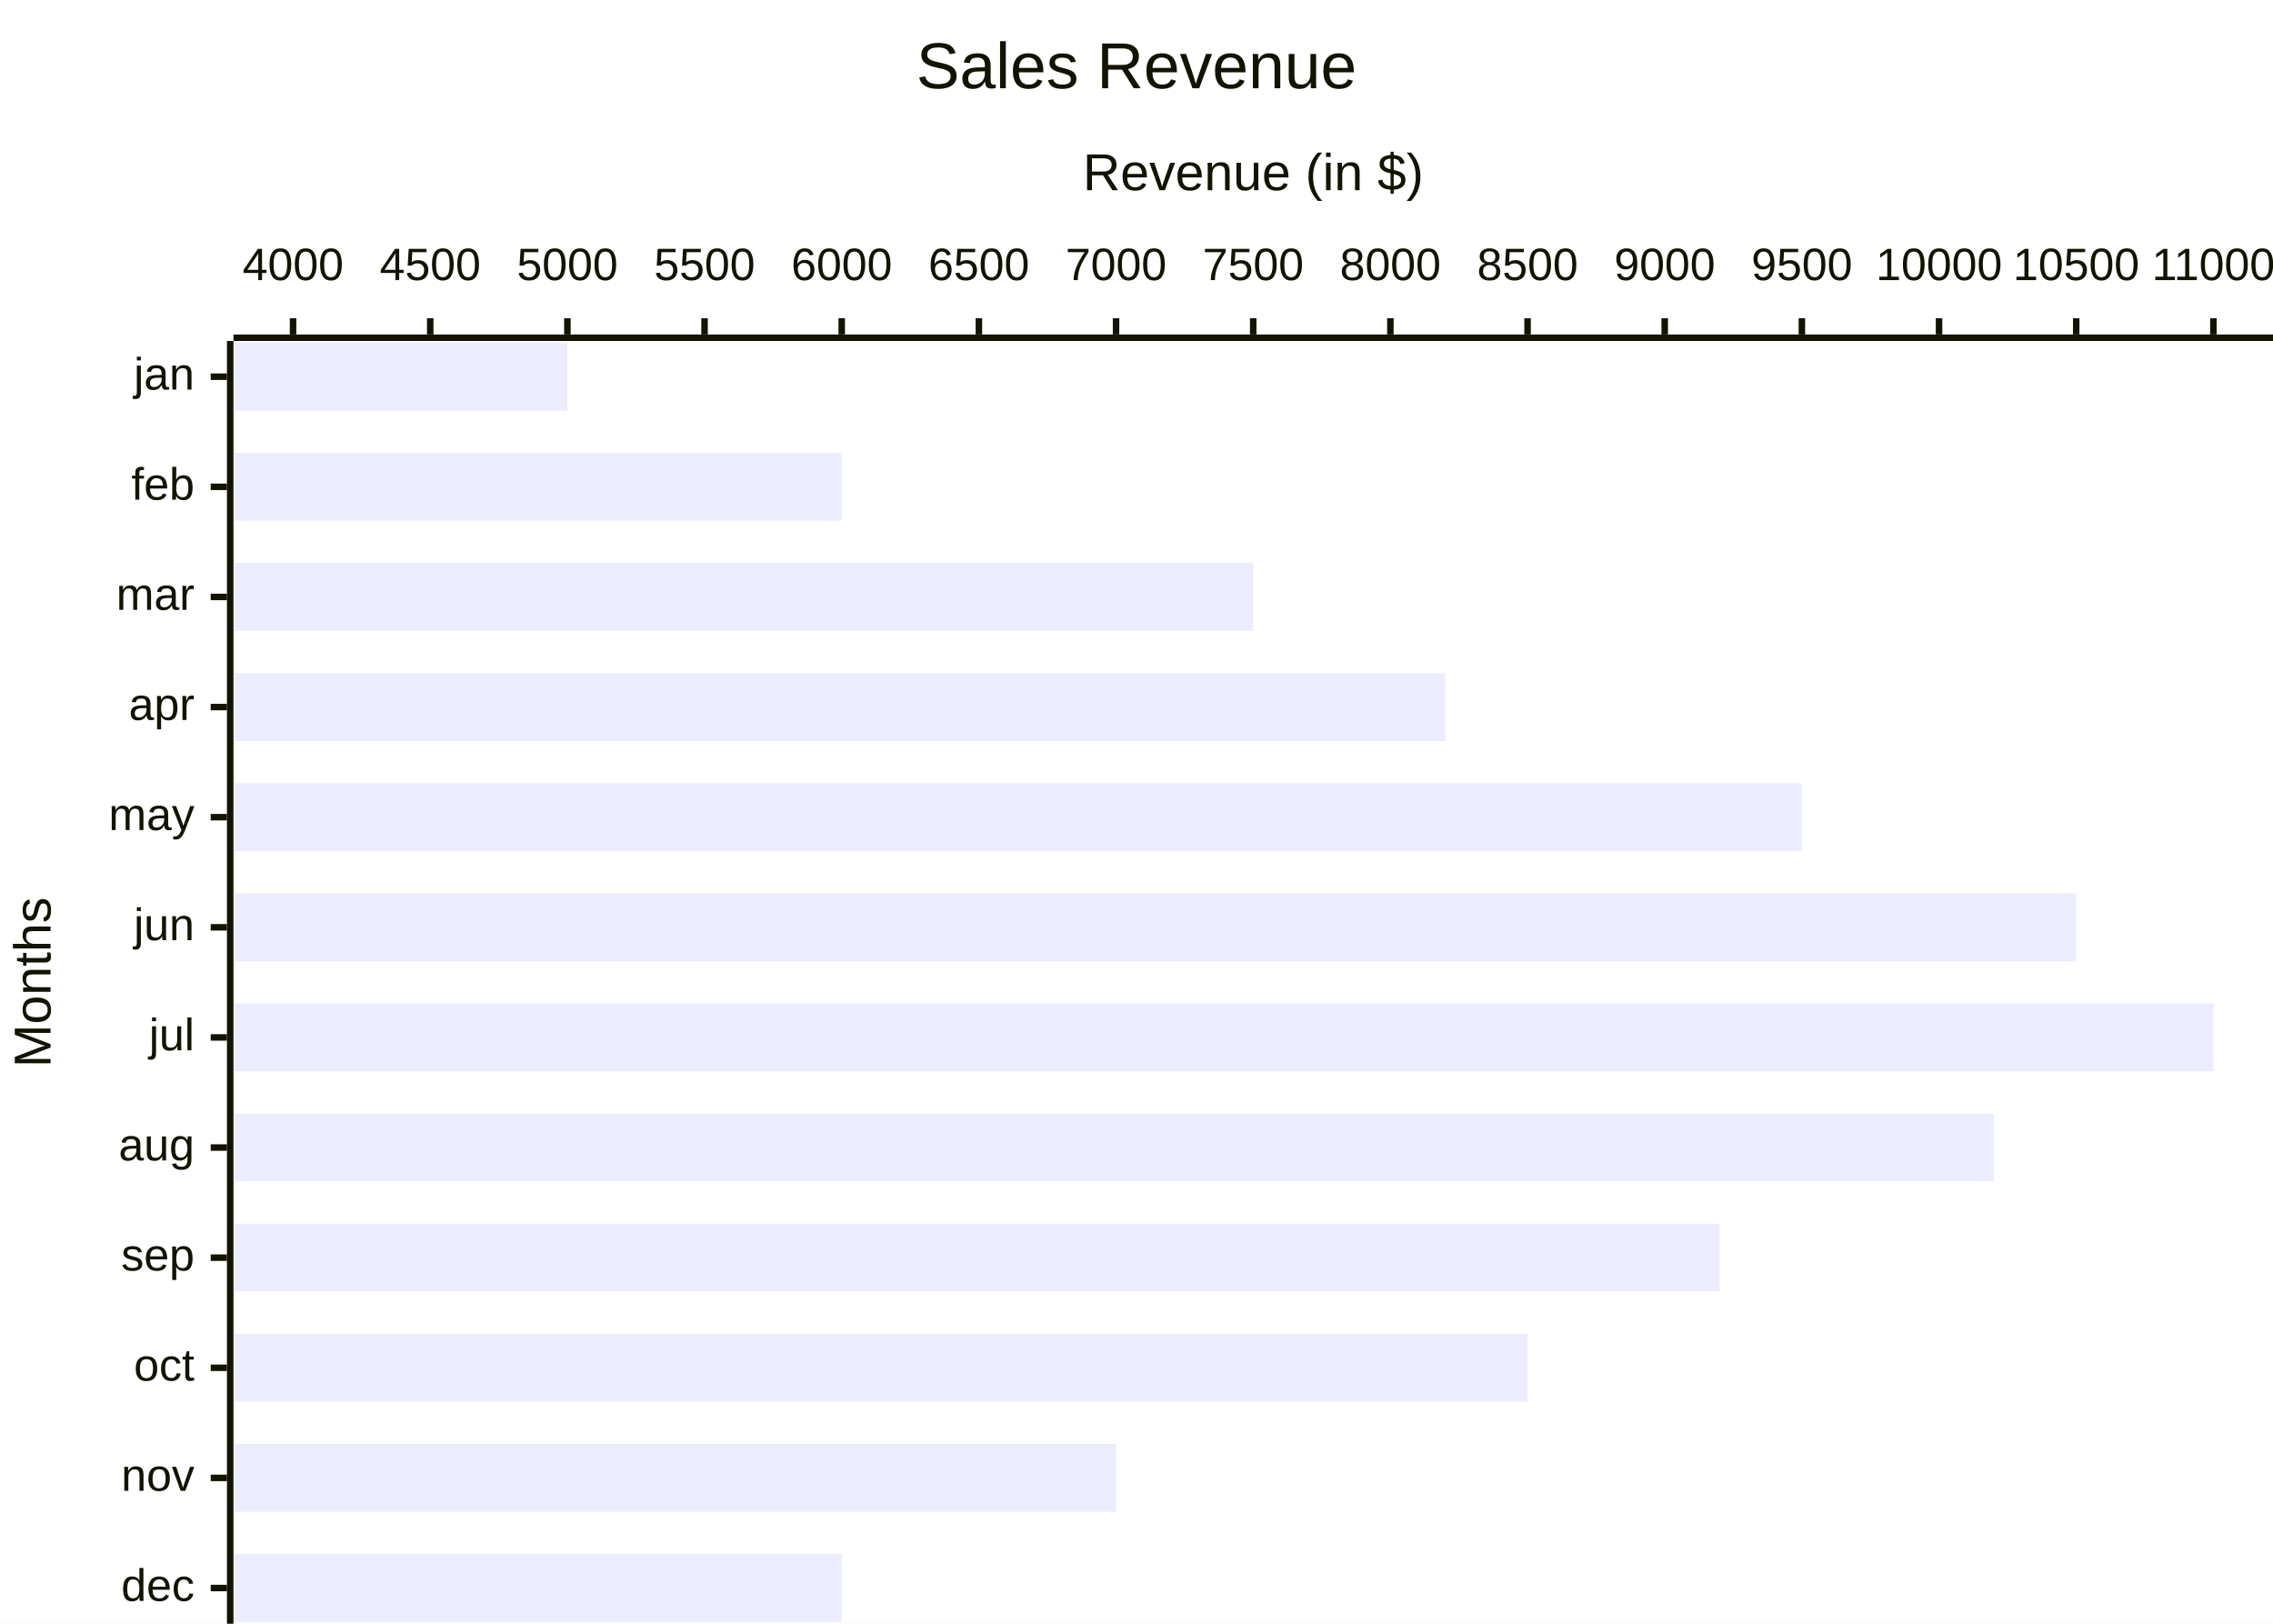
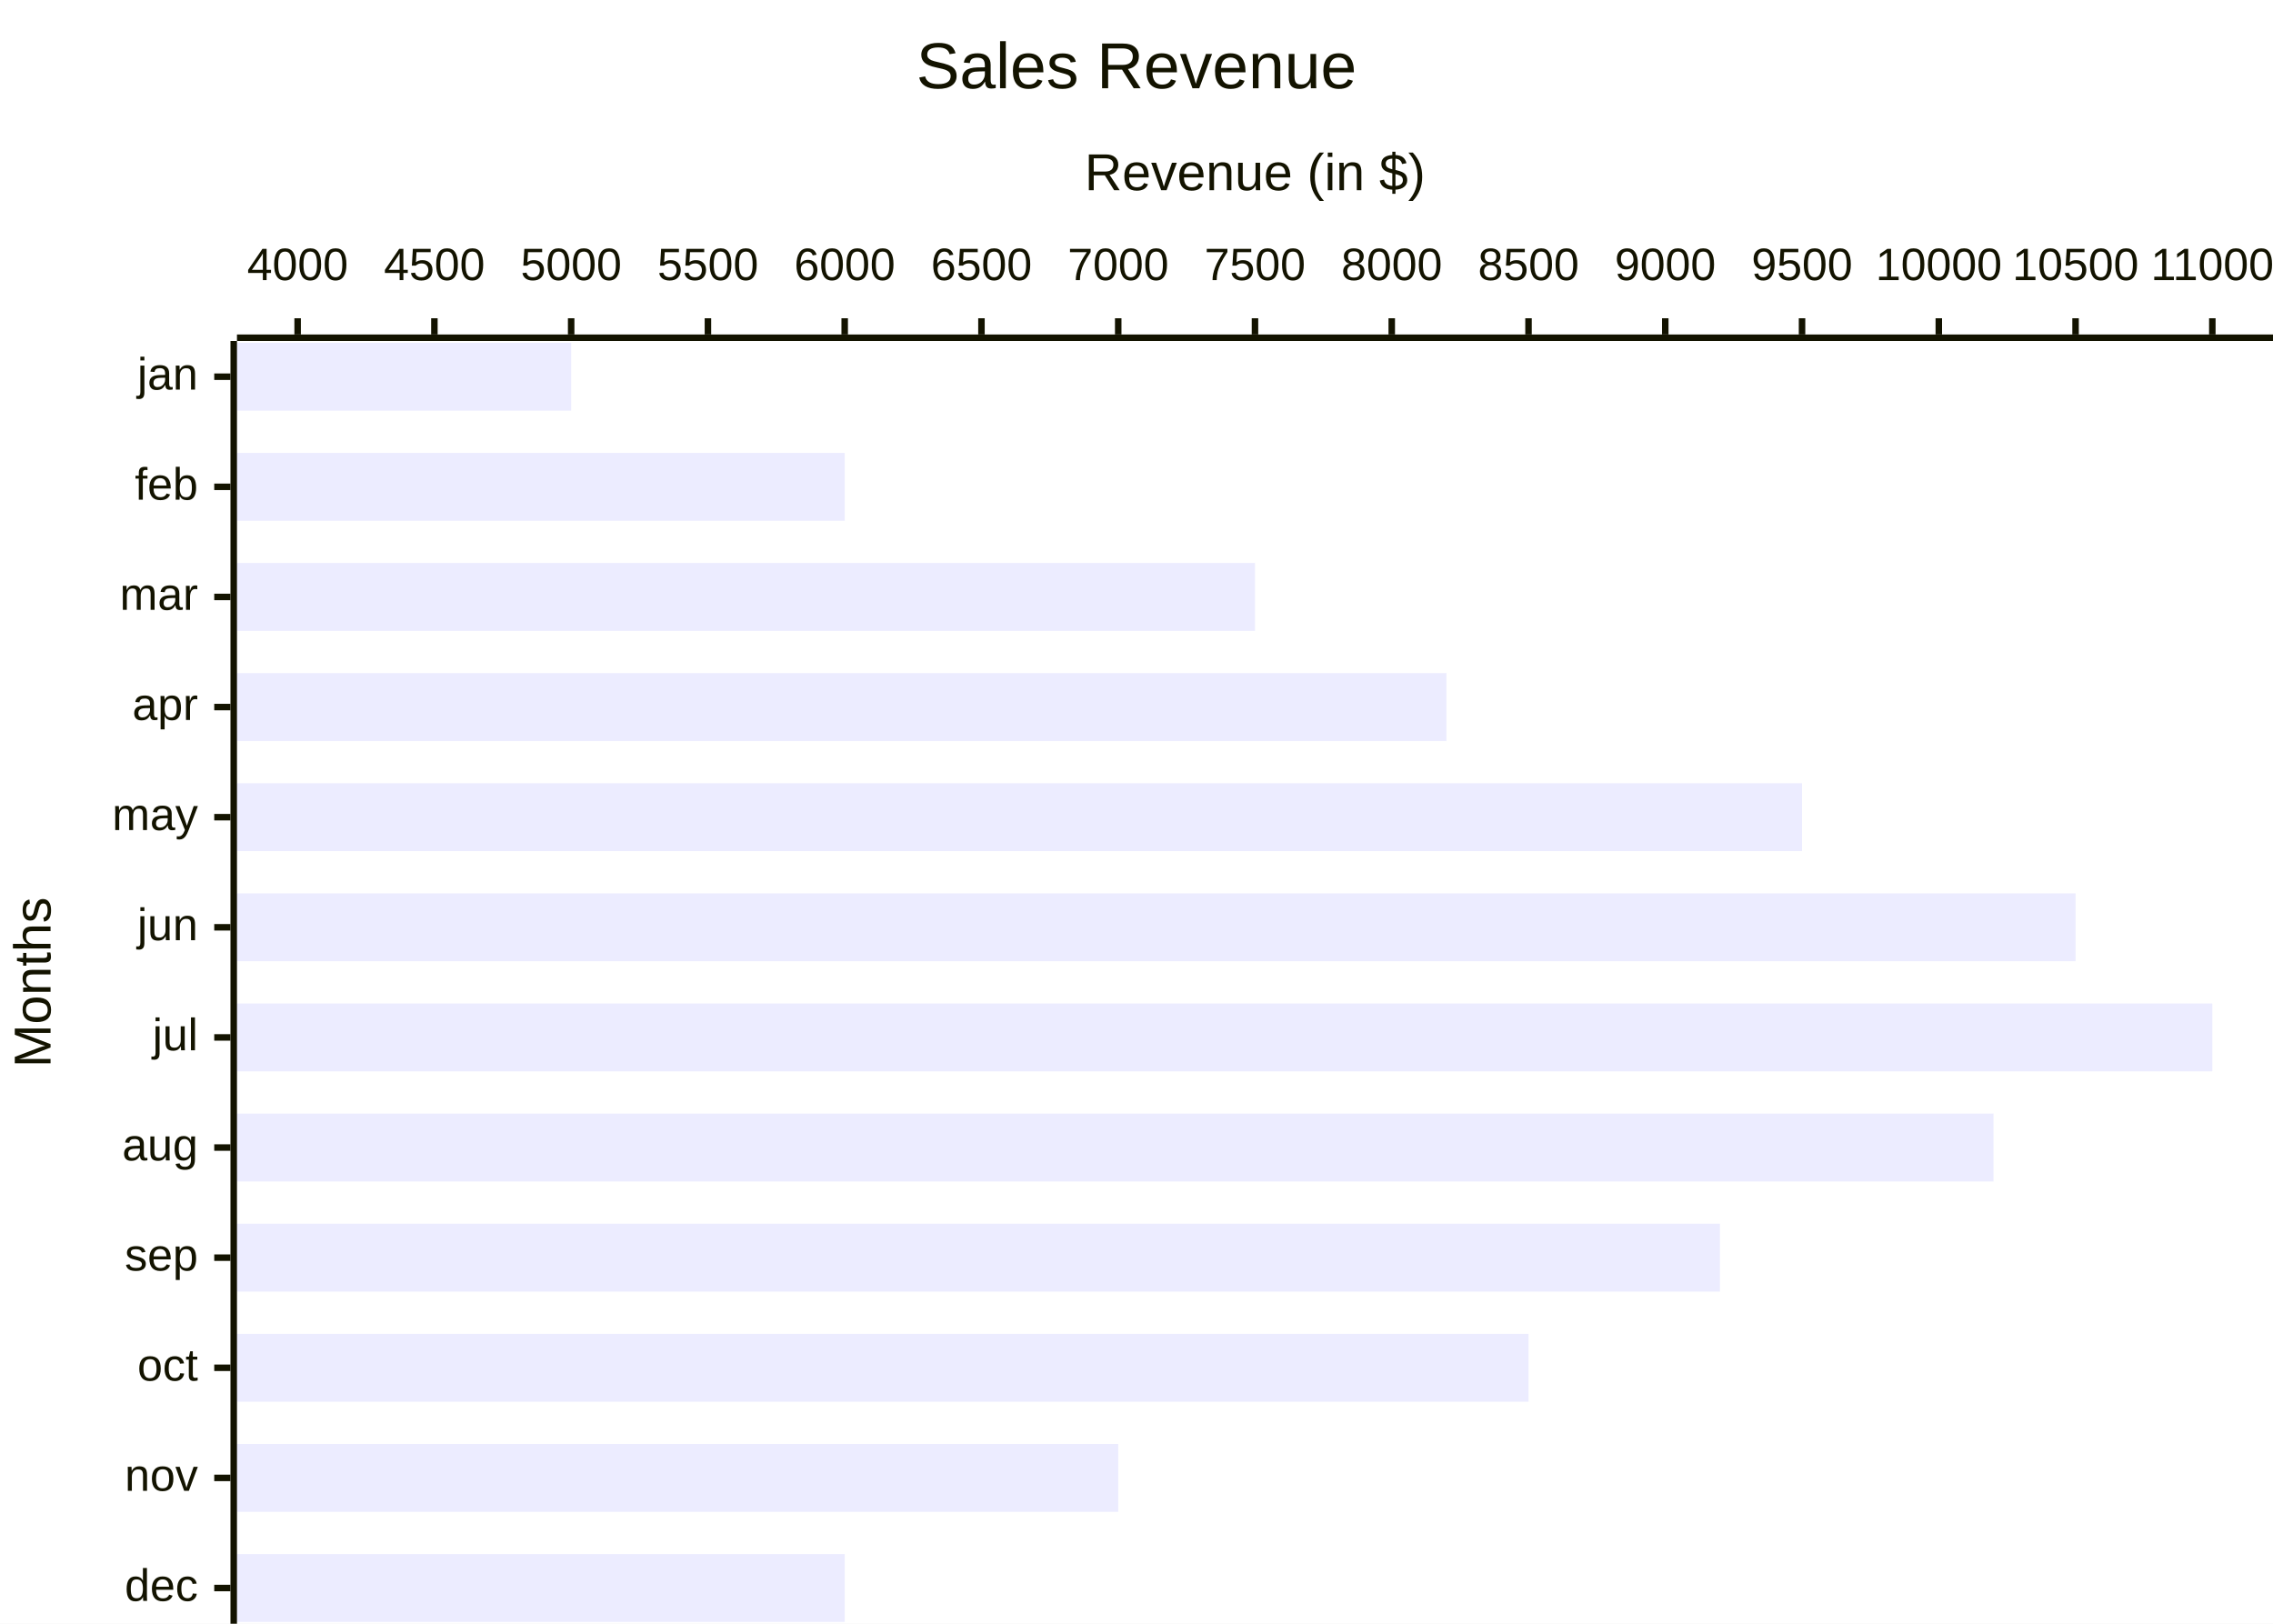
<svg xmlns="http://www.w3.org/2000/svg" id="upstream_cypress_xychart_spec_should_render_horizontal_bar_chart_without_labels_by_default_023" width="100%" style="max-width: 700px; background-color: white;" viewBox="0 0 700 500" role="graphics-document document" aria-roledescription="xychart">
-   <style>#upstream_cypress_xychart_spec_should_render_horizontal_bar_chart_without_labels_by_default_023{font-family:"trebuchet ms",verdana,arial,sans-serif;font-size:16px;fill:#333;}@keyframes edge-animation-frame{from{stroke-dashoffset:0;}}@keyframes dash{to{stroke-dashoffset:0;}}#upstream_cypress_xychart_spec_should_render_horizontal_bar_chart_without_labels_by_default_023 .edge-animation-slow{stroke-dasharray:9,5!important;stroke-dashoffset:900;animation:dash 50s linear infinite;stroke-linecap:round;}#upstream_cypress_xychart_spec_should_render_horizontal_bar_chart_without_labels_by_default_023 .edge-animation-fast{stroke-dasharray:9,5!important;stroke-dashoffset:900;animation:dash 20s linear infinite;stroke-linecap:round;}#upstream_cypress_xychart_spec_should_render_horizontal_bar_chart_without_labels_by_default_023 .error-icon{fill:#552222;}#upstream_cypress_xychart_spec_should_render_horizontal_bar_chart_without_labels_by_default_023 .error-text{fill:#552222;stroke:#552222;}#upstream_cypress_xychart_spec_should_render_horizontal_bar_chart_without_labels_by_default_023 .edge-thickness-normal{stroke-width:1px;}#upstream_cypress_xychart_spec_should_render_horizontal_bar_chart_without_labels_by_default_023 .edge-thickness-thick{stroke-width:3.5px;}#upstream_cypress_xychart_spec_should_render_horizontal_bar_chart_without_labels_by_default_023 .edge-pattern-solid{stroke-dasharray:0;}#upstream_cypress_xychart_spec_should_render_horizontal_bar_chart_without_labels_by_default_023 .edge-thickness-invisible{stroke-width:0;fill:none;}#upstream_cypress_xychart_spec_should_render_horizontal_bar_chart_without_labels_by_default_023 .edge-pattern-dashed{stroke-dasharray:3;}#upstream_cypress_xychart_spec_should_render_horizontal_bar_chart_without_labels_by_default_023 .edge-pattern-dotted{stroke-dasharray:2;}#upstream_cypress_xychart_spec_should_render_horizontal_bar_chart_without_labels_by_default_023 .marker{fill:#333333;stroke:#333333;}#upstream_cypress_xychart_spec_should_render_horizontal_bar_chart_without_labels_by_default_023 .marker.cross{stroke:#333333;}#upstream_cypress_xychart_spec_should_render_horizontal_bar_chart_without_labels_by_default_023 svg{font-family:"trebuchet ms",verdana,arial,sans-serif;font-size:16px;}#upstream_cypress_xychart_spec_should_render_horizontal_bar_chart_without_labels_by_default_023 p{margin:0;}#upstream_cypress_xychart_spec_should_render_horizontal_bar_chart_without_labels_by_default_023 :root{--mermaid-font-family:"trebuchet ms",verdana,arial,sans-serif;}</style>
+   <style>#upstream_cypress_xychart_spec_should_render_horizontal_bar_chart_without_labels_by_default_023{font-family:"trebuchet ms",verdana,arial,sans-serif;font-size:16px;fill:#333;}@keyframes edge-animation-frame{from{stroke-dashoffset:0;}}@keyframes dash{to{stroke-dashoffset:0;}}#upstream_cypress_xychart_spec_should_render_horizontal_bar_chart_without_labels_by_default_023 .edge-animation-slow{stroke-dasharray:9,5!important;stroke-dashoffset:900;animation:dash 50s linear infinite;stroke-linecap:round;}#upstream_cypress_xychart_spec_should_render_horizontal_bar_chart_without_labels_by_default_023 .edge-animation-fast{stroke-dasharray:9,5!important;stroke-dashoffset:900;animation:dash 20s linear infinite;stroke-linecap:round;}#upstream_cypress_xychart_spec_should_render_horizontal_bar_chart_without_labels_by_default_023 .error-icon{fill:#552222;}#upstream_cypress_xychart_spec_should_render_horizontal_bar_chart_without_labels_by_default_023 .error-text{fill:#552222;stroke:#552222;}#upstream_cypress_xychart_spec_should_render_horizontal_bar_chart_without_labels_by_default_023 .edge-thickness-normal{stroke-width:1px;}#upstream_cypress_xychart_spec_should_render_horizontal_bar_chart_without_labels_by_default_023 .edge-thickness-thick{stroke-width:3.5px;}#upstream_cypress_xychart_spec_should_render_horizontal_bar_chart_without_labels_by_default_023 .edge-pattern-solid{stroke-dasharray:0;}#upstream_cypress_xychart_spec_should_render_horizontal_bar_chart_without_labels_by_default_023 .edge-thickness-invisible{stroke-width:0;fill:none;}#upstream_cypress_xychart_spec_should_render_horizontal_bar_chart_without_labels_by_default_023 .edge-pattern-dashed{stroke-dasharray:3;}#upstream_cypress_xychart_spec_should_render_horizontal_bar_chart_without_labels_by_default_023 .edge-pattern-dotted{stroke-dasharray:2;}#upstream_cypress_xychart_spec_should_render_horizontal_bar_chart_without_labels_by_default_023 .marker{fill:#333333;stroke:#333333;}#upstream_cypress_xychart_spec_should_render_horizontal_bar_chart_without_labels_by_default_023 .marker.cross{stroke:#333333;}#upstream_cypress_xychart_spec_should_render_horizontal_bar_chart_without_labels_by_default_023 svg{font-family:"trebuchet ms",verdana,arial,sans-serif;font-size:16px;}#upstream_cypress_xychart_spec_should_render_horizontal_bar_chart_without_labels_by_default_023 p{margin:0;}#upstream_cypress_xychart_spec_should_render_horizontal_bar_chart_without_labels_by_default_023 .node .neo-node{stroke:#9370DB;}#upstream_cypress_xychart_spec_should_render_horizontal_bar_chart_without_labels_by_default_023 [data-look="neo"].node rect,#upstream_cypress_xychart_spec_should_render_horizontal_bar_chart_without_labels_by_default_023 [data-look="neo"].cluster rect,#upstream_cypress_xychart_spec_should_render_horizontal_bar_chart_without_labels_by_default_023 [data-look="neo"].node polygon{stroke:#9370DB;filter:drop-shadow(1px 2px 2px rgba(185, 185, 185, 1));}#upstream_cypress_xychart_spec_should_render_horizontal_bar_chart_without_labels_by_default_023 [data-look="neo"].node path{stroke:#9370DB;stroke-width:1px;}#upstream_cypress_xychart_spec_should_render_horizontal_bar_chart_without_labels_by_default_023 [data-look="neo"].node .outer-path{filter:drop-shadow(1px 2px 2px rgba(185, 185, 185, 1));}#upstream_cypress_xychart_spec_should_render_horizontal_bar_chart_without_labels_by_default_023 [data-look="neo"].node .neo-line path{stroke:#9370DB;filter:none;}#upstream_cypress_xychart_spec_should_render_horizontal_bar_chart_without_labels_by_default_023 [data-look="neo"].node circle{stroke:#9370DB;filter:drop-shadow(1px 2px 2px rgba(185, 185, 185, 1));}#upstream_cypress_xychart_spec_should_render_horizontal_bar_chart_without_labels_by_default_023 [data-look="neo"].node circle .state-start{fill:#000000;}#upstream_cypress_xychart_spec_should_render_horizontal_bar_chart_without_labels_by_default_023 [data-look="neo"].icon-shape .icon{fill:#9370DB;filter:drop-shadow(1px 2px 2px rgba(185, 185, 185, 1));}#upstream_cypress_xychart_spec_should_render_horizontal_bar_chart_without_labels_by_default_023 [data-look="neo"].icon-shape .icon-neo path{stroke:#9370DB;filter:drop-shadow(1px 2px 2px rgba(185, 185, 185, 1));}#upstream_cypress_xychart_spec_should_render_horizontal_bar_chart_without_labels_by_default_023 :root{--mermaid-font-family:"trebuchet ms",verdana,arial,sans-serif;}</style>
  <g />
  <g class="main">
    <rect width="700" height="500" class="background" fill="white" />
    <g class="chart-title">
      <text x="0" y="0" fill="#131300" font-size="20" dominant-baseline="middle" text-anchor="middle" transform="translate(350, 21.5) rotate(0)">Sales Revenue</text>
    </g>
    <g class="plot">
      <g class="bar-plot-0">
-         <rect x="71.891" y="105.55" width="102.844" height="20.9" fill="#ECECFF" stroke="#ECECFF" stroke-width="0" />
-         <rect x="71.891" y="139.459" width="187.328" height="20.9" fill="#ECECFF" stroke="#ECECFF" stroke-width="0" />
-         <rect x="71.891" y="173.368" width="314.055" height="20.9" fill="#ECECFF" stroke="#ECECFF" stroke-width="0" />
-         <rect x="71.891" y="207.277" width="373.194" height="20.9" fill="#ECECFF" stroke="#ECECFF" stroke-width="0" />
-         <rect x="71.891" y="241.186" width="483.023" height="20.9" fill="#ECECFF" stroke="#ECECFF" stroke-width="0" />
-         <rect x="71.891" y="275.095" width="567.508" height="20.9" fill="#ECECFF" stroke="#ECECFF" stroke-width="0" />
-         <rect x="71.891" y="309.005" width="609.75" height="20.9" fill="#ECECFF" stroke="#ECECFF" stroke-width="0" />
-         <rect x="71.891" y="342.914" width="542.162" height="20.9" fill="#ECECFF" stroke="#ECECFF" stroke-width="0" />
-         <rect x="71.891" y="376.823" width="457.678" height="20.9" fill="#ECECFF" stroke="#ECECFF" stroke-width="0" />
-         <rect x="71.891" y="410.732" width="398.539" height="20.9" fill="#ECECFF" stroke="#ECECFF" stroke-width="0" />
-         <rect x="71.891" y="444.641" width="271.812" height="20.9" fill="#ECECFF" stroke="#ECECFF" stroke-width="0" />
-         <rect x="71.891" y="478.55" width="187.328" height="20.9" fill="#ECECFF" stroke="#ECECFF" stroke-width="0" />
+         <rect x="72.977" y="105.55" width="102.92" height="20.9" fill="#ECECFF" stroke="#ECECFF" stroke-width="0" />
+         <rect x="72.977" y="139.459" width="187.157" height="20.9" fill="#ECECFF" stroke="#ECECFF" stroke-width="0" />
+         <rect x="72.977" y="173.368" width="313.512" height="20.9" fill="#ECECFF" stroke="#ECECFF" stroke-width="0" />
+         <rect x="72.977" y="207.277" width="372.477" height="20.9" fill="#ECECFF" stroke="#ECECFF" stroke-width="0" />
+         <rect x="72.977" y="241.186" width="481.985" height="20.9" fill="#ECECFF" stroke="#ECECFF" stroke-width="0" />
+         <rect x="72.977" y="275.095" width="566.222" height="20.9" fill="#ECECFF" stroke="#ECECFF" stroke-width="0" />
+         <rect x="72.977" y="309.005" width="608.34" height="20.9" fill="#ECECFF" stroke="#ECECFF" stroke-width="0" />
+         <rect x="72.977" y="342.914" width="540.951" height="20.9" fill="#ECECFF" stroke="#ECECFF" stroke-width="0" />
+         <rect x="72.977" y="376.823" width="456.714" height="20.9" fill="#ECECFF" stroke="#ECECFF" stroke-width="0" />
+         <rect x="72.977" y="410.732" width="397.748" height="20.9" fill="#ECECFF" stroke="#ECECFF" stroke-width="0" />
+         <rect x="72.977" y="444.641" width="271.393" height="20.9" fill="#ECECFF" stroke="#ECECFF" stroke-width="0" />
+         <rect x="72.977" y="478.55" width="187.157" height="20.9" fill="#ECECFF" stroke="#ECECFF" stroke-width="0" />
      </g>
    </g>
    <g class="left-axis">
      <g class="axisl-line">
-         <path d="M 70.891,105 L 70.891,500" fill="none" stroke="#131300" stroke-width="2" />
+         <path d="M 71.977,105 L 71.977,500" fill="none" stroke="#131300" stroke-width="2" />
      </g>
      <g class="label">
-         <text x="0" y="0" fill="#131300" font-size="14" dominant-baseline="middle" text-anchor="end" transform="translate(59.89063, 116) rotate(0)">jan</text>
-         <text x="0" y="0" fill="#131300" font-size="14" dominant-baseline="middle" text-anchor="end" transform="translate(59.89063, 149.9091) rotate(0)">feb</text>
-         <text x="0" y="0" fill="#131300" font-size="14" dominant-baseline="middle" text-anchor="end" transform="translate(59.89063, 183.8182) rotate(0)">mar</text>
-         <text x="0" y="0" fill="#131300" font-size="14" dominant-baseline="middle" text-anchor="end" transform="translate(59.89063, 217.7273) rotate(0)">apr</text>
-         <text x="0" y="0" fill="#131300" font-size="14" dominant-baseline="middle" text-anchor="end" transform="translate(59.89063, 251.6364) rotate(0)">may</text>
-         <text x="0" y="0" fill="#131300" font-size="14" dominant-baseline="middle" text-anchor="end" transform="translate(59.89063, 285.5455) rotate(0)">jun</text>
-         <text x="0" y="0" fill="#131300" font-size="14" dominant-baseline="middle" text-anchor="end" transform="translate(59.89063, 319.4545) rotate(0)">jul</text>
-         <text x="0" y="0" fill="#131300" font-size="14" dominant-baseline="middle" text-anchor="end" transform="translate(59.89063, 353.3636) rotate(0)">aug</text>
-         <text x="0" y="0" fill="#131300" font-size="14" dominant-baseline="middle" text-anchor="end" transform="translate(59.89063, 387.2727) rotate(0)">sep</text>
-         <text x="0" y="0" fill="#131300" font-size="14" dominant-baseline="middle" text-anchor="end" transform="translate(59.89063, 421.1818) rotate(0)">oct</text>
-         <text x="0" y="0" fill="#131300" font-size="14" dominant-baseline="middle" text-anchor="end" transform="translate(59.89063, 455.0909) rotate(0)">nov</text>
-         <text x="0" y="0" fill="#131300" font-size="14" dominant-baseline="middle" text-anchor="end" transform="translate(59.89063, 489) rotate(0)">dec</text>
+         <text x="0" y="0" fill="#131300" font-size="14" dominant-baseline="middle" text-anchor="end" transform="translate(60.97656, 116) rotate(0)">jan</text>
+         <text x="0" y="0" fill="#131300" font-size="14" dominant-baseline="middle" text-anchor="end" transform="translate(60.97656, 149.9091) rotate(0)">feb</text>
+         <text x="0" y="0" fill="#131300" font-size="14" dominant-baseline="middle" text-anchor="end" transform="translate(60.97656, 183.8182) rotate(0)">mar</text>
+         <text x="0" y="0" fill="#131300" font-size="14" dominant-baseline="middle" text-anchor="end" transform="translate(60.97656, 217.7273) rotate(0)">apr</text>
+         <text x="0" y="0" fill="#131300" font-size="14" dominant-baseline="middle" text-anchor="end" transform="translate(60.97656, 251.6364) rotate(0)">may</text>
+         <text x="0" y="0" fill="#131300" font-size="14" dominant-baseline="middle" text-anchor="end" transform="translate(60.97656, 285.5455) rotate(0)">jun</text>
+         <text x="0" y="0" fill="#131300" font-size="14" dominant-baseline="middle" text-anchor="end" transform="translate(60.97656, 319.4545) rotate(0)">jul</text>
+         <text x="0" y="0" fill="#131300" font-size="14" dominant-baseline="middle" text-anchor="end" transform="translate(60.97656, 353.3636) rotate(0)">aug</text>
+         <text x="0" y="0" fill="#131300" font-size="14" dominant-baseline="middle" text-anchor="end" transform="translate(60.97656, 387.2727) rotate(0)">sep</text>
+         <text x="0" y="0" fill="#131300" font-size="14" dominant-baseline="middle" text-anchor="end" transform="translate(60.97656, 421.1818) rotate(0)">oct</text>
+         <text x="0" y="0" fill="#131300" font-size="14" dominant-baseline="middle" text-anchor="end" transform="translate(60.97656, 455.0909) rotate(0)">nov</text>
+         <text x="0" y="0" fill="#131300" font-size="14" dominant-baseline="middle" text-anchor="end" transform="translate(60.97656, 489) rotate(0)">dec</text>
      </g>
      <g class="ticks">
-         <path d="M 69.891,116 L 64.891,116" fill="none" stroke="#131300" stroke-width="2" />
-         <path d="M 69.891,149.909 L 64.891,149.909" fill="none" stroke="#131300" stroke-width="2" />
-         <path d="M 69.891,183.818 L 64.891,183.818" fill="none" stroke="#131300" stroke-width="2" />
-         <path d="M 69.891,217.727 L 64.891,217.727" fill="none" stroke="#131300" stroke-width="2" />
-         <path d="M 69.891,251.636 L 64.891,251.636" fill="none" stroke="#131300" stroke-width="2" />
-         <path d="M 69.891,285.545 L 64.891,285.545" fill="none" stroke="#131300" stroke-width="2" />
-         <path d="M 69.891,319.455 L 64.891,319.455" fill="none" stroke="#131300" stroke-width="2" />
-         <path d="M 69.891,353.364 L 64.891,353.364" fill="none" stroke="#131300" stroke-width="2" />
-         <path d="M 69.891,387.273 L 64.891,387.273" fill="none" stroke="#131300" stroke-width="2" />
-         <path d="M 69.891,421.182 L 64.891,421.182" fill="none" stroke="#131300" stroke-width="2" />
-         <path d="M 69.891,455.091 L 64.891,455.091" fill="none" stroke="#131300" stroke-width="2" />
-         <path d="M 69.891,489 L 64.891,489" fill="none" stroke="#131300" stroke-width="2" />
+         <path d="M 70.977,116 L 65.977,116" fill="none" stroke="#131300" stroke-width="2" />
+         <path d="M 70.977,149.909 L 65.977,149.909" fill="none" stroke="#131300" stroke-width="2" />
+         <path d="M 70.977,183.818 L 65.977,183.818" fill="none" stroke="#131300" stroke-width="2" />
+         <path d="M 70.977,217.727 L 65.977,217.727" fill="none" stroke="#131300" stroke-width="2" />
+         <path d="M 70.977,251.636 L 65.977,251.636" fill="none" stroke="#131300" stroke-width="2" />
+         <path d="M 70.977,285.545 L 65.977,285.545" fill="none" stroke="#131300" stroke-width="2" />
+         <path d="M 70.977,319.455 L 65.977,319.455" fill="none" stroke="#131300" stroke-width="2" />
+         <path d="M 70.977,353.364 L 65.977,353.364" fill="none" stroke="#131300" stroke-width="2" />
+         <path d="M 70.977,387.273 L 65.977,387.273" fill="none" stroke="#131300" stroke-width="2" />
+         <path d="M 70.977,421.182 L 65.977,421.182" fill="none" stroke="#131300" stroke-width="2" />
+         <path d="M 70.977,455.091 L 65.977,455.091" fill="none" stroke="#131300" stroke-width="2" />
+         <path d="M 70.977,489 L 65.977,489" fill="none" stroke="#131300" stroke-width="2" />
      </g>
      <g class="title">
        <text x="0" y="0" fill="#131300" font-size="16" dominant-baseline="text-before-edge" text-anchor="middle" transform="translate(5, 302.5) rotate(270)">Months</text>
      </g>
    </g>
    <g class="top-axis">
      <g class="axis-line">
-         <path d="M 71.891,104 L 700,104" fill="none" stroke="#131300" stroke-width="2" />
+         <path d="M 72.977,104 L 700,104" fill="none" stroke="#131300" stroke-width="2" />
      </g>
      <g class="label">
-         <text x="0" y="0" fill="#131300" font-size="14" dominant-baseline="text-before-edge" text-anchor="middle" transform="translate(90.25, 77) rotate(0)">4000</text>
-         <text x="0" y="0" fill="#131300" font-size="14" dominant-baseline="text-before-edge" text-anchor="middle" transform="translate(132.4922, 77) rotate(0)">4500</text>
-         <text x="0" y="0" fill="#131300" font-size="14" dominant-baseline="text-before-edge" text-anchor="middle" transform="translate(174.7344, 77) rotate(0)">5000</text>
-         <text x="0" y="0" fill="#131300" font-size="14" dominant-baseline="text-before-edge" text-anchor="middle" transform="translate(216.9766, 77) rotate(0)">5500</text>
-         <text x="0" y="0" fill="#131300" font-size="14" dominant-baseline="text-before-edge" text-anchor="middle" transform="translate(259.2188, 77) rotate(0)">6000</text>
-         <text x="0" y="0" fill="#131300" font-size="14" dominant-baseline="text-before-edge" text-anchor="middle" transform="translate(301.4609, 77) rotate(0)">6500</text>
-         <text x="0" y="0" fill="#131300" font-size="14" dominant-baseline="text-before-edge" text-anchor="middle" transform="translate(343.7031, 77) rotate(0)">7000</text>
-         <text x="0" y="0" fill="#131300" font-size="14" dominant-baseline="text-before-edge" text-anchor="middle" transform="translate(385.9453, 77) rotate(0)">7500</text>
-         <text x="0" y="0" fill="#131300" font-size="14" dominant-baseline="text-before-edge" text-anchor="middle" transform="translate(428.1875, 77) rotate(0)">8000</text>
-         <text x="0" y="0" fill="#131300" font-size="14" dominant-baseline="text-before-edge" text-anchor="middle" transform="translate(470.4297, 77) rotate(0)">8500</text>
-         <text x="0" y="0" fill="#131300" font-size="14" dominant-baseline="text-before-edge" text-anchor="middle" transform="translate(512.6719, 77) rotate(0)">9000</text>
-         <text x="0" y="0" fill="#131300" font-size="14" dominant-baseline="text-before-edge" text-anchor="middle" transform="translate(554.9141, 77) rotate(0)">9500</text>
-         <text x="0" y="0" fill="#131300" font-size="14" dominant-baseline="text-before-edge" text-anchor="middle" transform="translate(597.1563, 77) rotate(0)">10000</text>
-         <text x="0" y="0" fill="#131300" font-size="14" dominant-baseline="text-before-edge" text-anchor="middle" transform="translate(639.3984, 77) rotate(0)">10500</text>
-         <text x="0" y="0" fill="#131300" font-size="14" dominant-baseline="text-before-edge" text-anchor="middle" transform="translate(681.6406, 77) rotate(0)">11000</text>
+         <text x="0" y="0" fill="#131300" font-size="14" dominant-baseline="text-before-edge" text-anchor="middle" transform="translate(91.66016, 77) rotate(0)">4000</text>
+         <text x="0" y="0" fill="#131300" font-size="14" dominant-baseline="text-before-edge" text-anchor="middle" transform="translate(133.7785, 77) rotate(0)">4500</text>
+         <text x="0" y="0" fill="#131300" font-size="14" dominant-baseline="text-before-edge" text-anchor="middle" transform="translate(175.8968, 77) rotate(0)">5000</text>
+         <text x="0" y="0" fill="#131300" font-size="14" dominant-baseline="text-before-edge" text-anchor="middle" transform="translate(218.0151, 77) rotate(0)">5500</text>
+         <text x="0" y="0" fill="#131300" font-size="14" dominant-baseline="text-before-edge" text-anchor="middle" transform="translate(260.1334, 77) rotate(0)">6000</text>
+         <text x="0" y="0" fill="#131300" font-size="14" dominant-baseline="text-before-edge" text-anchor="middle" transform="translate(302.2517, 77) rotate(0)">6500</text>
+         <text x="0" y="0" fill="#131300" font-size="14" dominant-baseline="text-before-edge" text-anchor="middle" transform="translate(344.37, 77) rotate(0)">7000</text>
+         <text x="0" y="0" fill="#131300" font-size="14" dominant-baseline="text-before-edge" text-anchor="middle" transform="translate(386.4883, 77) rotate(0)">7500</text>
+         <text x="0" y="0" fill="#131300" font-size="14" dominant-baseline="text-before-edge" text-anchor="middle" transform="translate(428.6066, 77) rotate(0)">8000</text>
+         <text x="0" y="0" fill="#131300" font-size="14" dominant-baseline="text-before-edge" text-anchor="middle" transform="translate(470.7249, 77) rotate(0)">8500</text>
+         <text x="0" y="0" fill="#131300" font-size="14" dominant-baseline="text-before-edge" text-anchor="middle" transform="translate(512.8432, 77) rotate(0)">9000</text>
+         <text x="0" y="0" fill="#131300" font-size="14" dominant-baseline="text-before-edge" text-anchor="middle" transform="translate(554.9615, 77) rotate(0)">9500</text>
+         <text x="0" y="0" fill="#131300" font-size="14" dominant-baseline="text-before-edge" text-anchor="middle" transform="translate(597.0798, 77) rotate(0)">10000</text>
+         <text x="0" y="0" fill="#131300" font-size="14" dominant-baseline="text-before-edge" text-anchor="middle" transform="translate(639.1981, 77) rotate(0)">10500</text>
+         <text x="0" y="0" fill="#131300" font-size="14" dominant-baseline="text-before-edge" text-anchor="middle" transform="translate(681.3164, 77) rotate(0)">11000</text>
      </g>
      <g class="ticks">
-         <path d="M 90.25,103 L 90.25,98" fill="none" stroke="#131300" stroke-width="2" />
-         <path d="M 132.492,103 L 132.492,98" fill="none" stroke="#131300" stroke-width="2" />
-         <path d="M 174.734,103 L 174.734,98" fill="none" stroke="#131300" stroke-width="2" />
-         <path d="M 216.977,103 L 216.977,98" fill="none" stroke="#131300" stroke-width="2" />
-         <path d="M 259.219,103 L 259.219,98" fill="none" stroke="#131300" stroke-width="2" />
-         <path d="M 301.461,103 L 301.461,98" fill="none" stroke="#131300" stroke-width="2" />
-         <path d="M 343.703,103 L 343.703,98" fill="none" stroke="#131300" stroke-width="2" />
-         <path d="M 385.945,103 L 385.945,98" fill="none" stroke="#131300" stroke-width="2" />
-         <path d="M 428.188,103 L 428.188,98" fill="none" stroke="#131300" stroke-width="2" />
-         <path d="M 470.43,103 L 470.43,98" fill="none" stroke="#131300" stroke-width="2" />
-         <path d="M 512.672,103 L 512.672,98" fill="none" stroke="#131300" stroke-width="2" />
-         <path d="M 554.914,103 L 554.914,98" fill="none" stroke="#131300" stroke-width="2" />
-         <path d="M 597.156,103 L 597.156,98" fill="none" stroke="#131300" stroke-width="2" />
-         <path d="M 639.398,103 L 639.398,98" fill="none" stroke="#131300" stroke-width="2" />
-         <path d="M 681.641,103 L 681.641,98" fill="none" stroke="#131300" stroke-width="2" />
+         <path d="M 91.66,103 L 91.66,98" fill="none" stroke="#131300" stroke-width="2" />
+         <path d="M 133.778,103 L 133.778,98" fill="none" stroke="#131300" stroke-width="2" />
+         <path d="M 175.897,103 L 175.897,98" fill="none" stroke="#131300" stroke-width="2" />
+         <path d="M 218.015,103 L 218.015,98" fill="none" stroke="#131300" stroke-width="2" />
+         <path d="M 260.133,103 L 260.133,98" fill="none" stroke="#131300" stroke-width="2" />
+         <path d="M 302.252,103 L 302.252,98" fill="none" stroke="#131300" stroke-width="2" />
+         <path d="M 344.37,103 L 344.37,98" fill="none" stroke="#131300" stroke-width="2" />
+         <path d="M 386.488,103 L 386.488,98" fill="none" stroke="#131300" stroke-width="2" />
+         <path d="M 428.607,103 L 428.607,98" fill="none" stroke="#131300" stroke-width="2" />
+         <path d="M 470.725,103 L 470.725,98" fill="none" stroke="#131300" stroke-width="2" />
+         <path d="M 512.843,103 L 512.843,98" fill="none" stroke="#131300" stroke-width="2" />
+         <path d="M 554.961,103 L 554.961,98" fill="none" stroke="#131300" stroke-width="2" />
+         <path d="M 597.08,103 L 597.08,98" fill="none" stroke="#131300" stroke-width="2" />
+         <path d="M 639.198,103 L 639.198,98" fill="none" stroke="#131300" stroke-width="2" />
+         <path d="M 681.316,103 L 681.316,98" fill="none" stroke="#131300" stroke-width="2" />
      </g>
      <g class="title">
-         <text x="0" y="0" fill="#131300" font-size="16" dominant-baseline="text-before-edge" text-anchor="middle" transform="translate(385.9453, 48) rotate(0)">Revenue (in $)</text>
+         <text x="0" y="0" fill="#131300" font-size="16" dominant-baseline="text-before-edge" text-anchor="middle" transform="translate(386.4883, 48) rotate(0)">Revenue (in $)</text>
      </g>
    </g>
  </g>
  <g class="mermaid-tmp-group" />
</svg>
